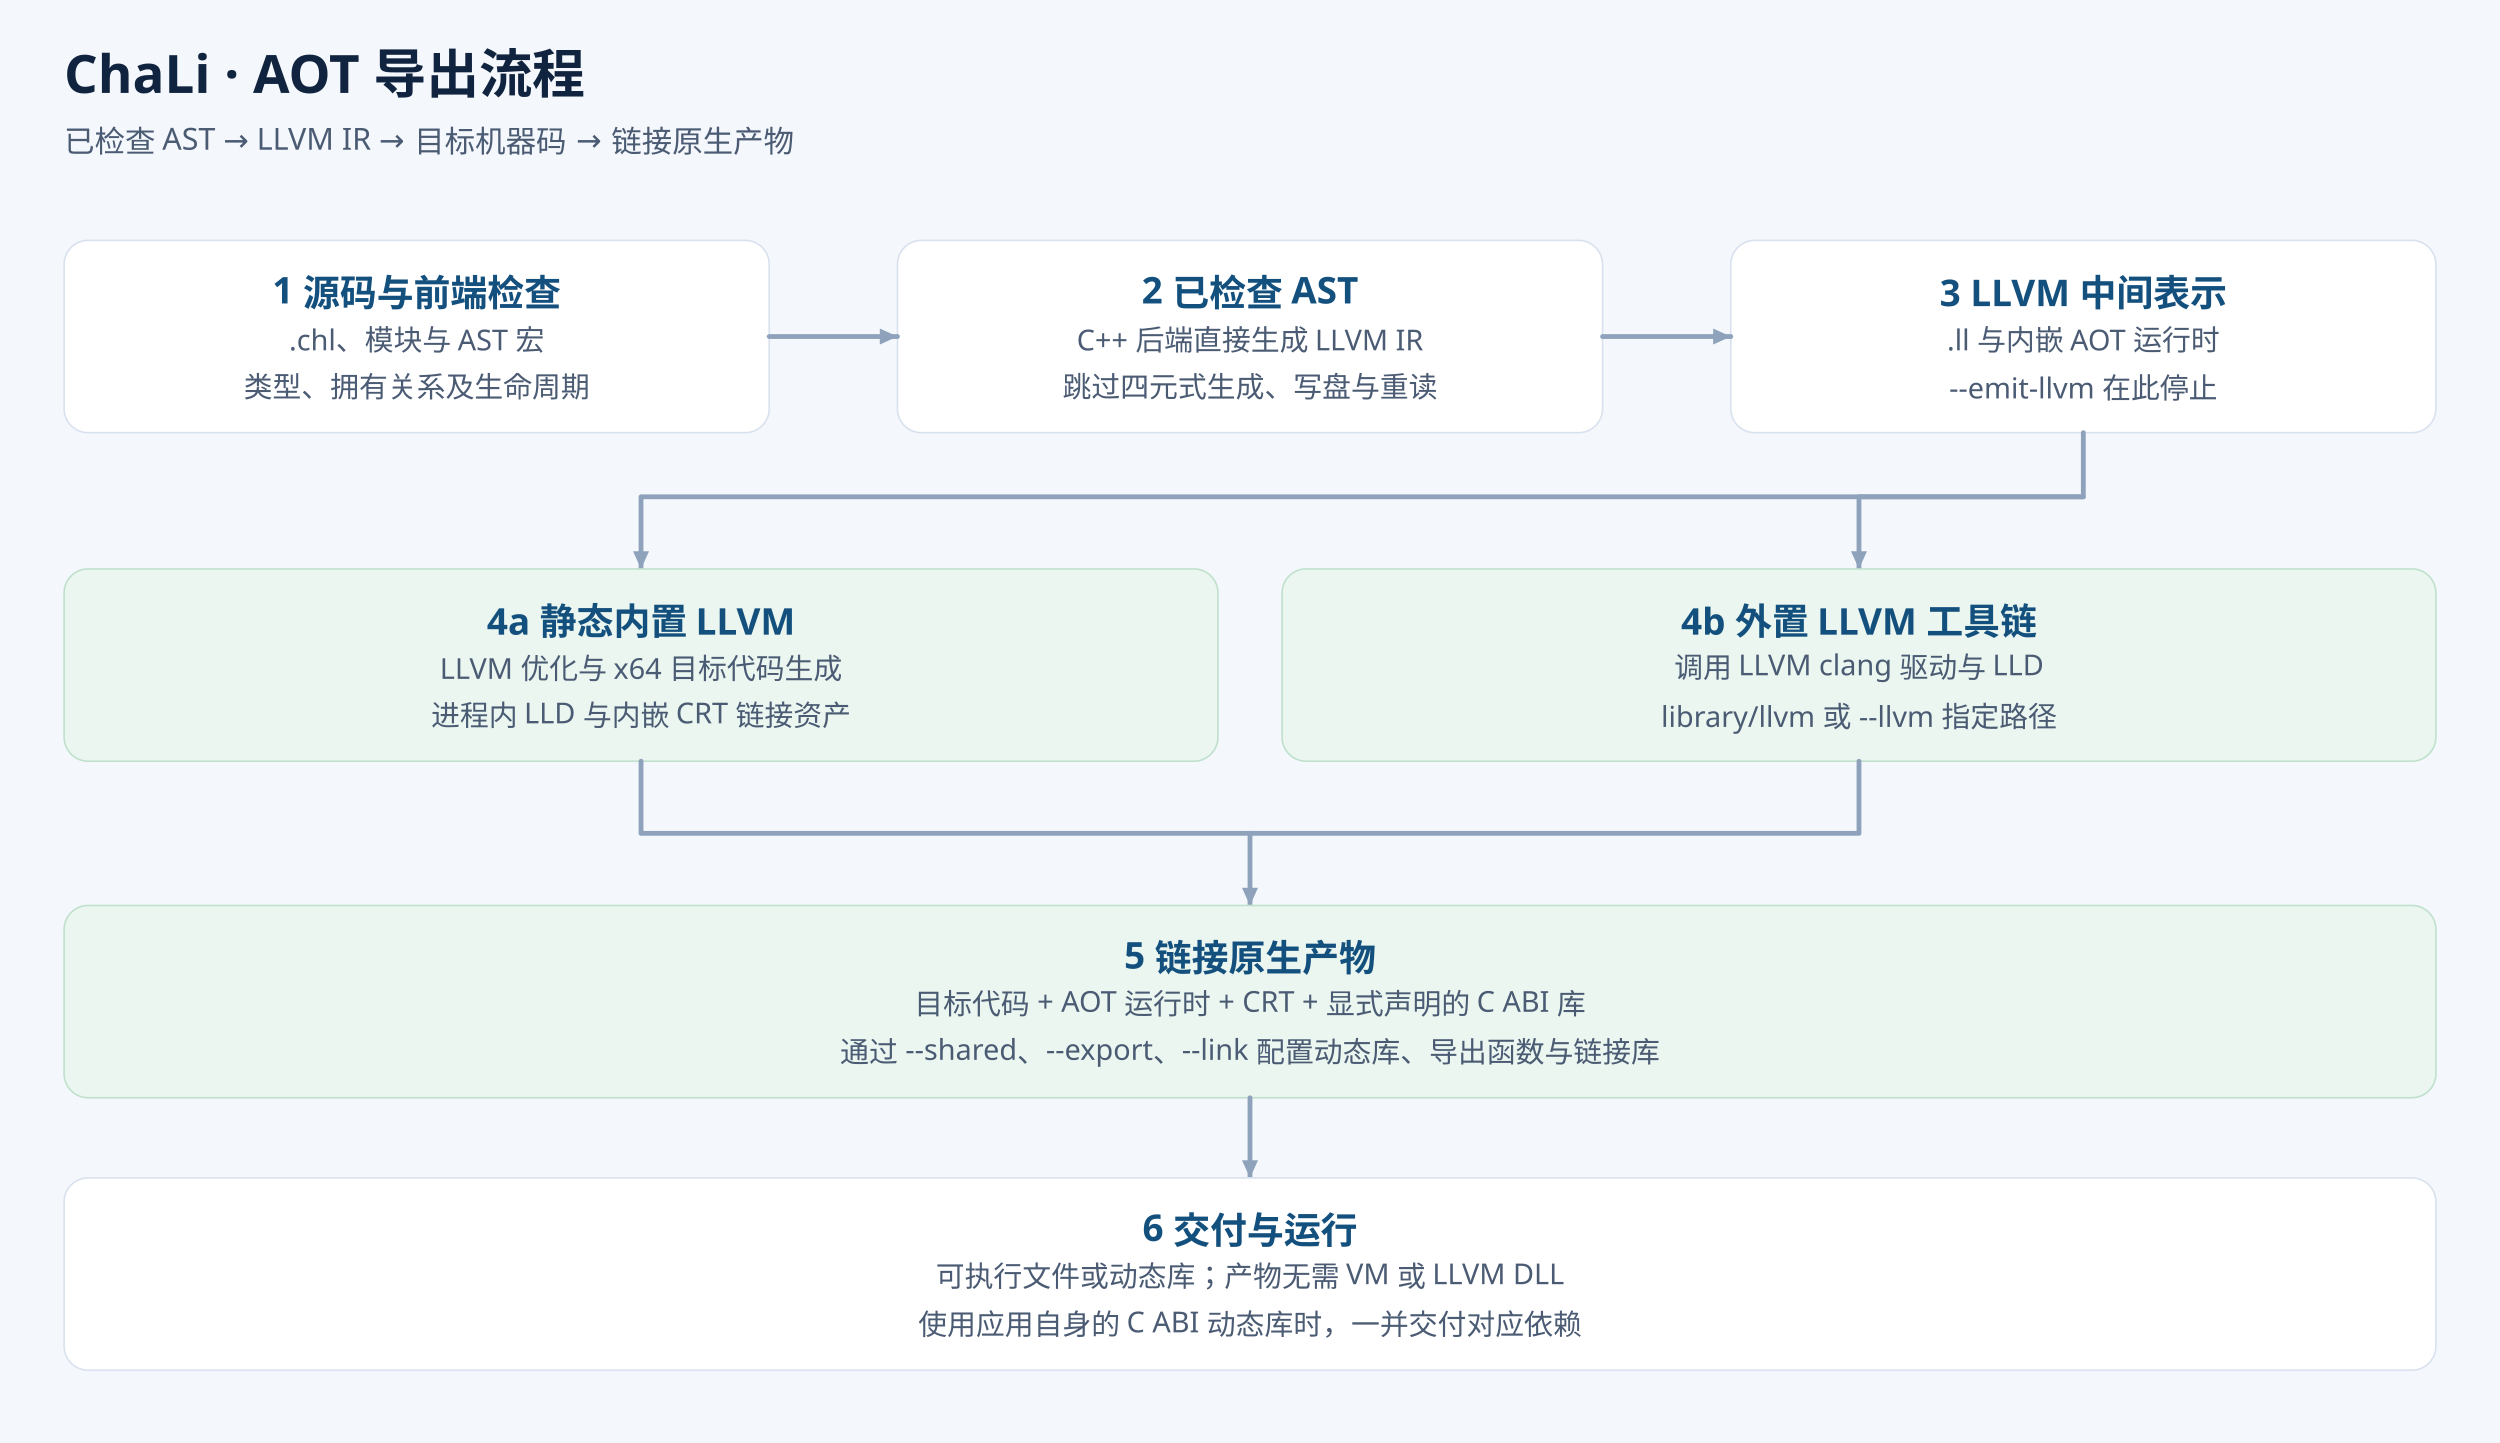
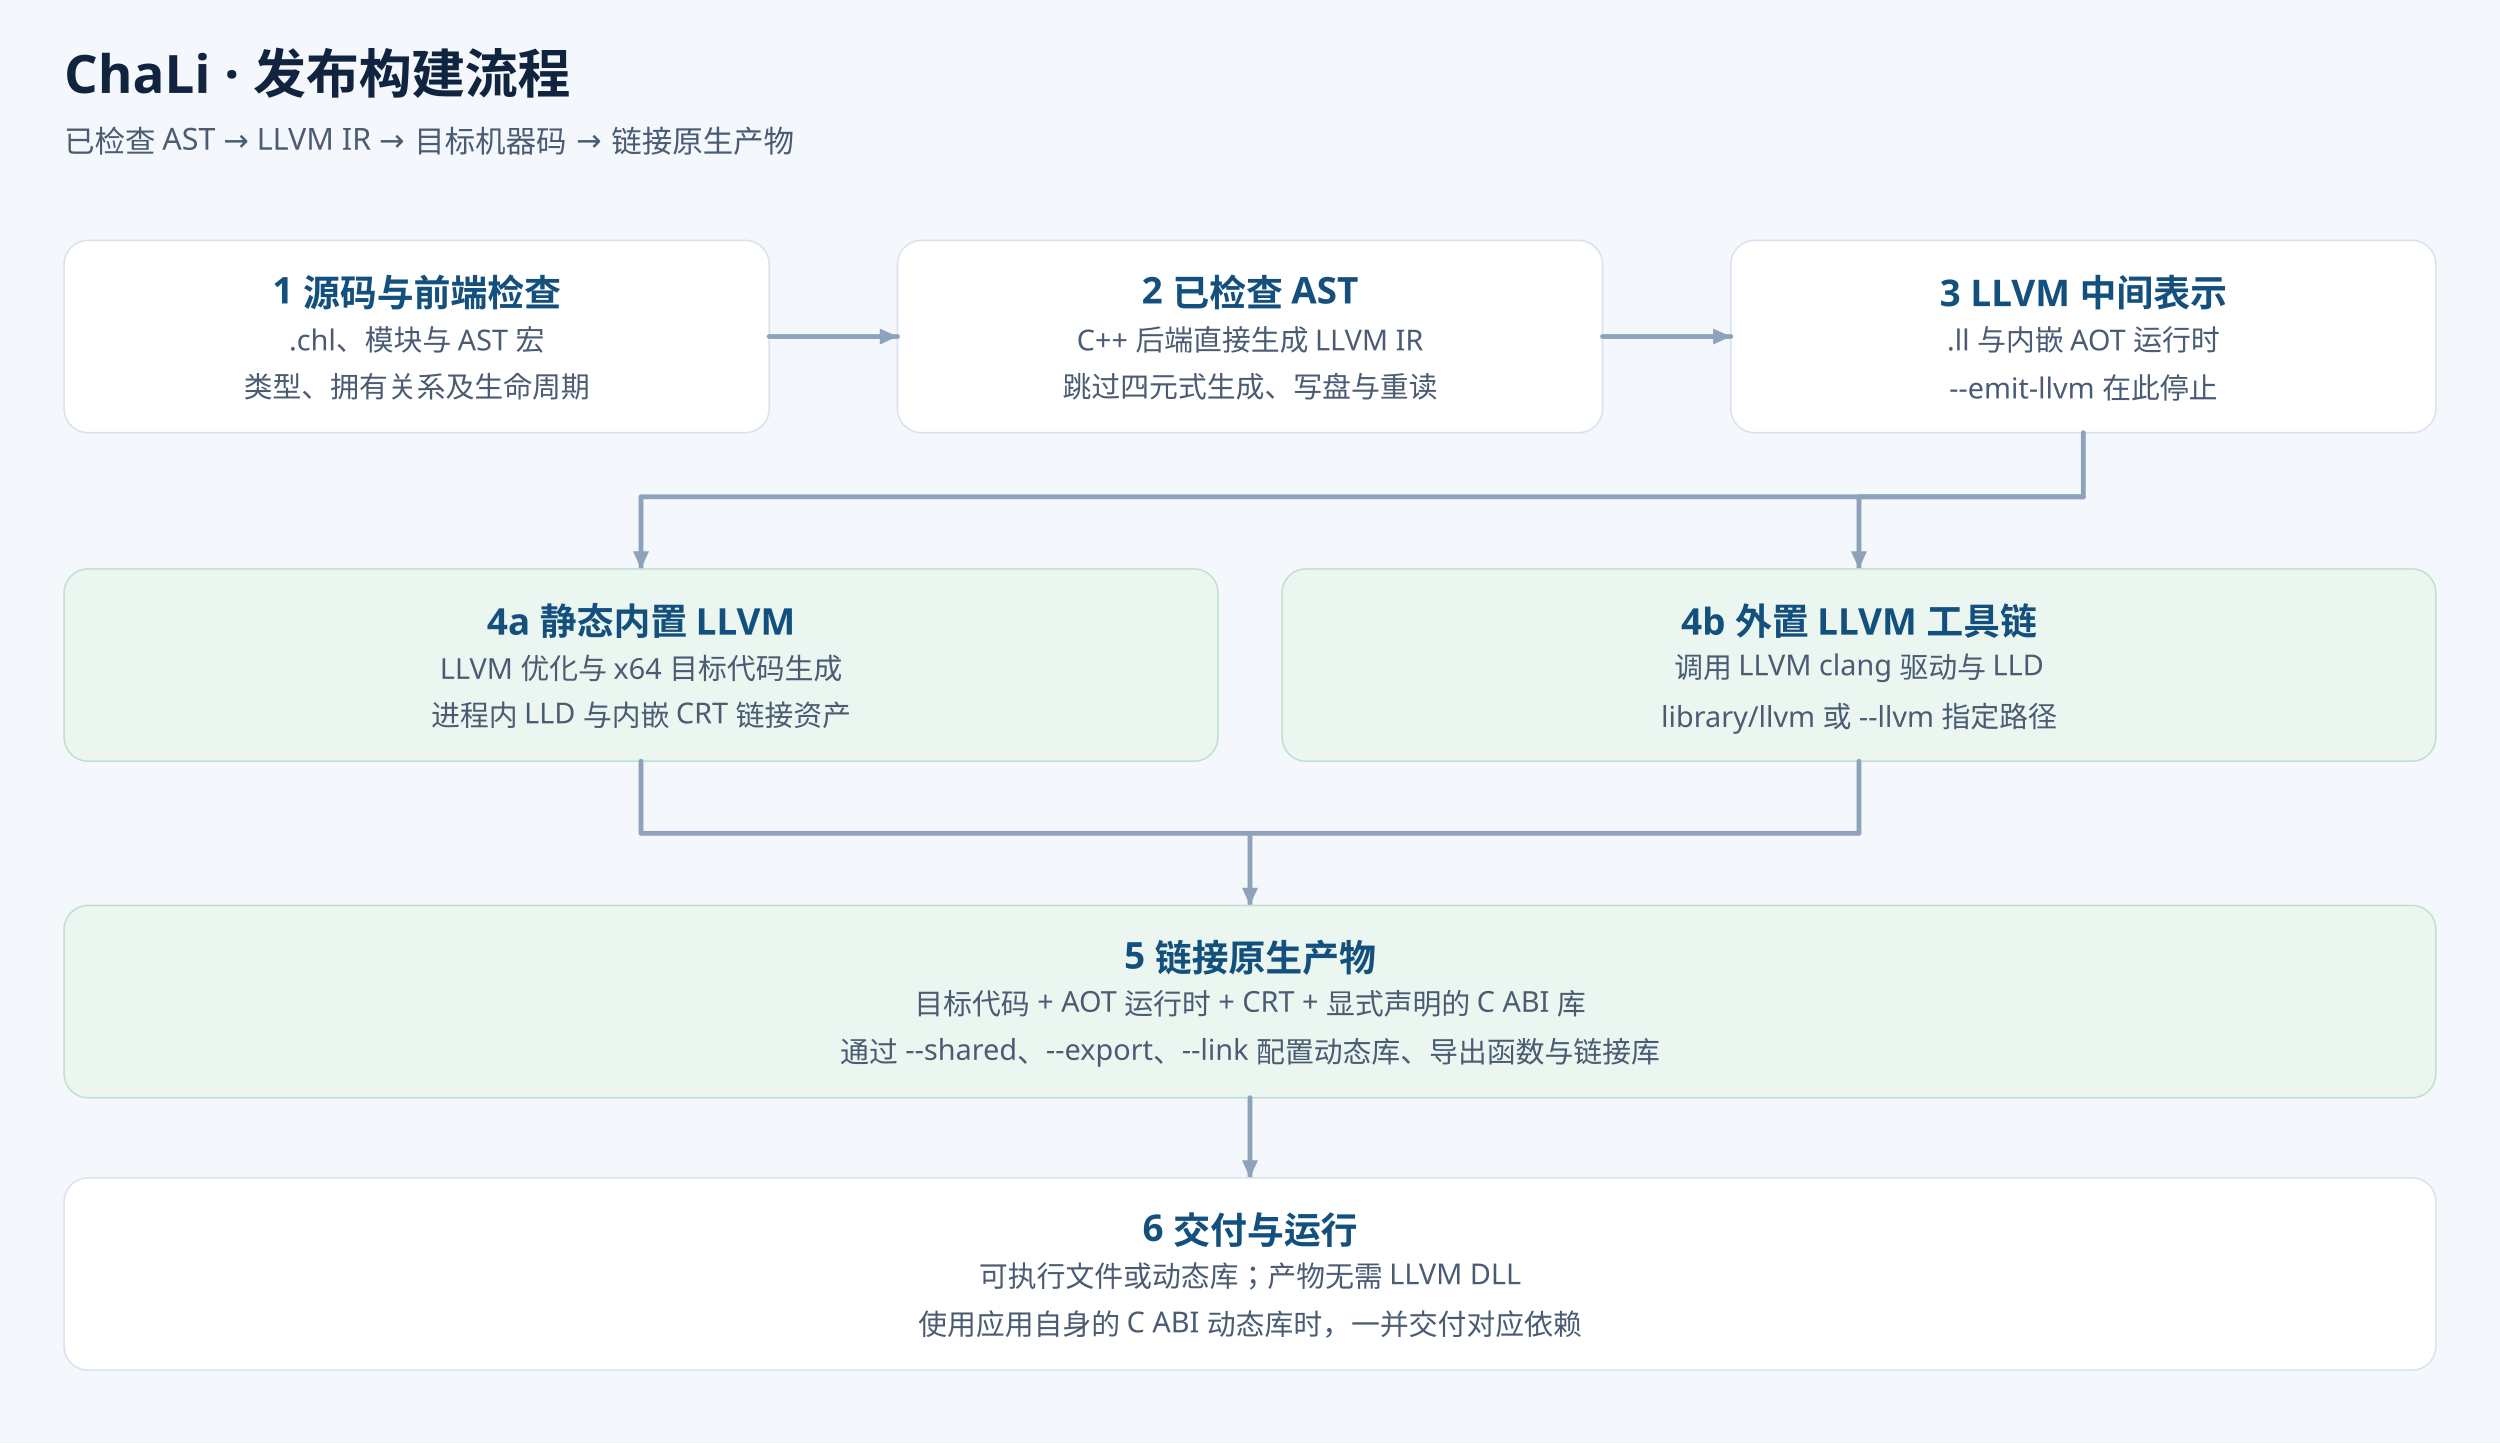
<svg xmlns="http://www.w3.org/2000/svg" width="1560" height="900" viewBox="0 0 1560 900">
  <rect width="1560" height="900" fill="#f4f7fb" />
-   <text x="40" y="58" font-family="Microsoft YaHei, Segoe UI, Noto Sans SC, sans-serif" font-size="33" font-weight="700" fill="#10233f">ChaLi · AOT 导出流程</text>
+   <text x="40" y="58" font-family="Microsoft YaHei, Segoe UI, Noto Sans SC, sans-serif" font-size="33" font-weight="700" fill="#10233f">ChaLi · 发布构建流程</text>
  <text x="40" y="95" font-family="Microsoft YaHei, Segoe UI, Noto Sans SC, sans-serif" font-size="19" fill="#4a5b73">已检查 AST → LLVM IR → 目标机器码 → 链接原生产物</text>
  <rect x="40" y="150" width="440" height="120" rx="15" fill="#ffffff" stroke="#d8e1ee" stroke-width="1" />
  <text x="260" y="180" font-family="Microsoft YaHei, Segoe UI, Noto Sans SC, sans-serif" font-size="23" font-weight="700" fill="#14507e" text-anchor="middle" dominant-baseline="central">1  源码与前端检查</text>
  <text x="260" y="210" font-family="Microsoft YaHei, Segoe UI, Noto Sans SC, sans-serif" font-size="18" fill="#4a5b73" text-anchor="middle" dominant-baseline="central">.chl、模块与 AST 宏</text>
  <text x="260" y="240" font-family="Microsoft YaHei, Segoe UI, Noto Sans SC, sans-serif" font-size="18" fill="#4a5b73" text-anchor="middle" dominant-baseline="central">类型、拥有关系及生命周期</text>
  <rect x="560" y="150" width="440" height="120" rx="15" fill="#ffffff" stroke="#d8e1ee" stroke-width="1" />
  <text x="780" y="180" font-family="Microsoft YaHei, Segoe UI, Noto Sans SC, sans-serif" font-size="23" font-weight="700" fill="#14507e" text-anchor="middle" dominant-baseline="central">2  已检查 AST</text>
  <text x="780" y="210" font-family="Microsoft YaHei, Segoe UI, Noto Sans SC, sans-serif" font-size="18" fill="#4a5b73" text-anchor="middle" dominant-baseline="central">C++ 后端直接生成 LLVM IR</text>
  <text x="780" y="240" font-family="Microsoft YaHei, Segoe UI, Noto Sans SC, sans-serif" font-size="18" fill="#4a5b73" text-anchor="middle" dominant-baseline="central">跳过四元式生成、写盘与重读</text>
  <rect x="1080" y="150" width="440" height="120" rx="15" fill="#ffffff" stroke="#d8e1ee" stroke-width="1" />
  <text x="1300" y="180" font-family="Microsoft YaHei, Segoe UI, Noto Sans SC, sans-serif" font-size="23" font-weight="700" fill="#14507e" text-anchor="middle" dominant-baseline="central">3  LLVM 中间表示</text>
  <text x="1300" y="210" font-family="Microsoft YaHei, Segoe UI, Noto Sans SC, sans-serif" font-size="18" fill="#4a5b73" text-anchor="middle" dominant-baseline="central">.ll 与内嵌 AOT 运行时</text>
  <text x="1300" y="240" font-family="Microsoft YaHei, Segoe UI, Noto Sans SC, sans-serif" font-size="18" fill="#4a5b73" text-anchor="middle" dominant-baseline="central">--emit-llvm 在此停止</text>
  <polyline points="480,210 560,210" fill="none" stroke="#8ea2bb" stroke-width="3" stroke-linecap="round" stroke-linejoin="round" />
  <polygon points="560,210 549,215 549,205" fill="#8ea2bb" />
  <polyline points="1000,210 1080,210" fill="none" stroke="#8ea2bb" stroke-width="3" stroke-linecap="round" stroke-linejoin="round" />
  <polygon points="1080,210 1069,215 1069,205" fill="#8ea2bb" />
  <polyline points="1300,270 1300,310 400,310 400,355" fill="none" stroke="#8ea2bb" stroke-width="3" stroke-linecap="round" stroke-linejoin="round" />
  <polygon points="400,355 395,344 405,344" fill="#8ea2bb" />
  <polyline points="1300,310 1160,310 1160,355" fill="none" stroke="#8ea2bb" stroke-width="3" stroke-linecap="round" stroke-linejoin="round" />
  <polygon points="1160,355 1155,344 1165,344" fill="#8ea2bb" />
  <rect x="40" y="355" width="720" height="120" rx="15" fill="#eaf6ef" stroke="#bfe0cc" stroke-width="1" />
  <text x="400" y="385" font-family="Microsoft YaHei, Segoe UI, Noto Sans SC, sans-serif" font-size="23" font-weight="700" fill="#14507e" text-anchor="middle" dominant-baseline="central">4a  静态内置 LLVM</text>
  <text x="400" y="415" font-family="Microsoft YaHei, Segoe UI, Noto Sans SC, sans-serif" font-size="18" fill="#4a5b73" text-anchor="middle" dominant-baseline="central">LLVM 优化与 x64 目标代码生成</text>
  <text x="400" y="445" font-family="Microsoft YaHei, Segoe UI, Noto Sans SC, sans-serif" font-size="18" fill="#4a5b73" text-anchor="middle" dominant-baseline="central">进程内 LLD 与内嵌 CRT 链接资产</text>
  <rect x="800" y="355" width="720" height="120" rx="15" fill="#eaf6ef" stroke="#bfe0cc" stroke-width="1" />
  <text x="1160" y="385" font-family="Microsoft YaHei, Segoe UI, Noto Sans SC, sans-serif" font-size="23" font-weight="700" fill="#14507e" text-anchor="middle" dominant-baseline="central">4b  外置 LLVM 工具链</text>
  <text x="1160" y="415" font-family="Microsoft YaHei, Segoe UI, Noto Sans SC, sans-serif" font-size="18" fill="#4a5b73" text-anchor="middle" dominant-baseline="central">调用 LLVM clang 驱动与 LLD</text>
  <text x="1160" y="445" font-family="Microsoft YaHei, Segoe UI, Noto Sans SC, sans-serif" font-size="18" fill="#4a5b73" text-anchor="middle" dominant-baseline="central">library/llvm 或 --llvm 指定路径</text>
  <polyline points="400,475 400,520 1160,520 1160,475" fill="none" stroke="#8ea2bb" stroke-width="3" stroke-linecap="round" stroke-linejoin="round" />
  <polyline points="780,520 780,565" fill="none" stroke="#8ea2bb" stroke-width="3" stroke-linecap="round" stroke-linejoin="round" />
  <polygon points="780,565 775,554 785,554" fill="#8ea2bb" />
  <rect x="40" y="565" width="1480" height="120" rx="15" fill="#eaf6ef" stroke="#bfe0cc" stroke-width="1" />
  <text x="780" y="595" font-family="Microsoft YaHei, Segoe UI, Noto Sans SC, sans-serif" font-size="23" font-weight="700" fill="#14507e" text-anchor="middle" dominant-baseline="central">5  链接原生产物</text>
  <text x="780" y="625" font-family="Microsoft YaHei, Segoe UI, Noto Sans SC, sans-serif" font-size="18" fill="#4a5b73" text-anchor="middle" dominant-baseline="central">目标代码 + AOT 运行时 + CRT + 显式声明的 C ABI 库</text>
  <text x="780" y="655" font-family="Microsoft YaHei, Segoe UI, Noto Sans SC, sans-serif" font-size="18" fill="#4a5b73" text-anchor="middle" dominant-baseline="central">通过 --shared、--export、--link 配置动态库、导出函数与链接库</text>
  <polyline points="780,685 780,735" fill="none" stroke="#8ea2bb" stroke-width="3" stroke-linecap="round" stroke-linejoin="round" />
  <polygon points="780,735 775,724 785,724" fill="#8ea2bb" />
  <rect x="40" y="735" width="1480" height="120" rx="15" fill="#ffffff" stroke="#d8e1ee" stroke-width="1" />
  <text x="780" y="765" font-family="Microsoft YaHei, Segoe UI, Noto Sans SC, sans-serif" font-size="23" font-weight="700" fill="#14507e" text-anchor="middle" dominant-baseline="central">6  交付与运行</text>
-   <text x="780" y="795" font-family="Microsoft YaHei, Segoe UI, Noto Sans SC, sans-serif" font-size="18" fill="#4a5b73" text-anchor="middle" dominant-baseline="central">可执行文件或动态库；产物无需 VM 或 LLVM DLL</text>
+   <text x="780" y="795" font-family="Microsoft YaHei, Segoe UI, Noto Sans SC, sans-serif" font-size="18" fill="#4a5b73" text-anchor="middle" dominant-baseline="central">可执行文件或动态库；产物无需 LLVM DLL</text>
  <text x="780" y="825" font-family="Microsoft YaHei, Segoe UI, Noto Sans SC, sans-serif" font-size="18" fill="#4a5b73" text-anchor="middle" dominant-baseline="central">使用应用自身的 C ABI 动态库时，一并交付对应依赖</text>
</svg>
